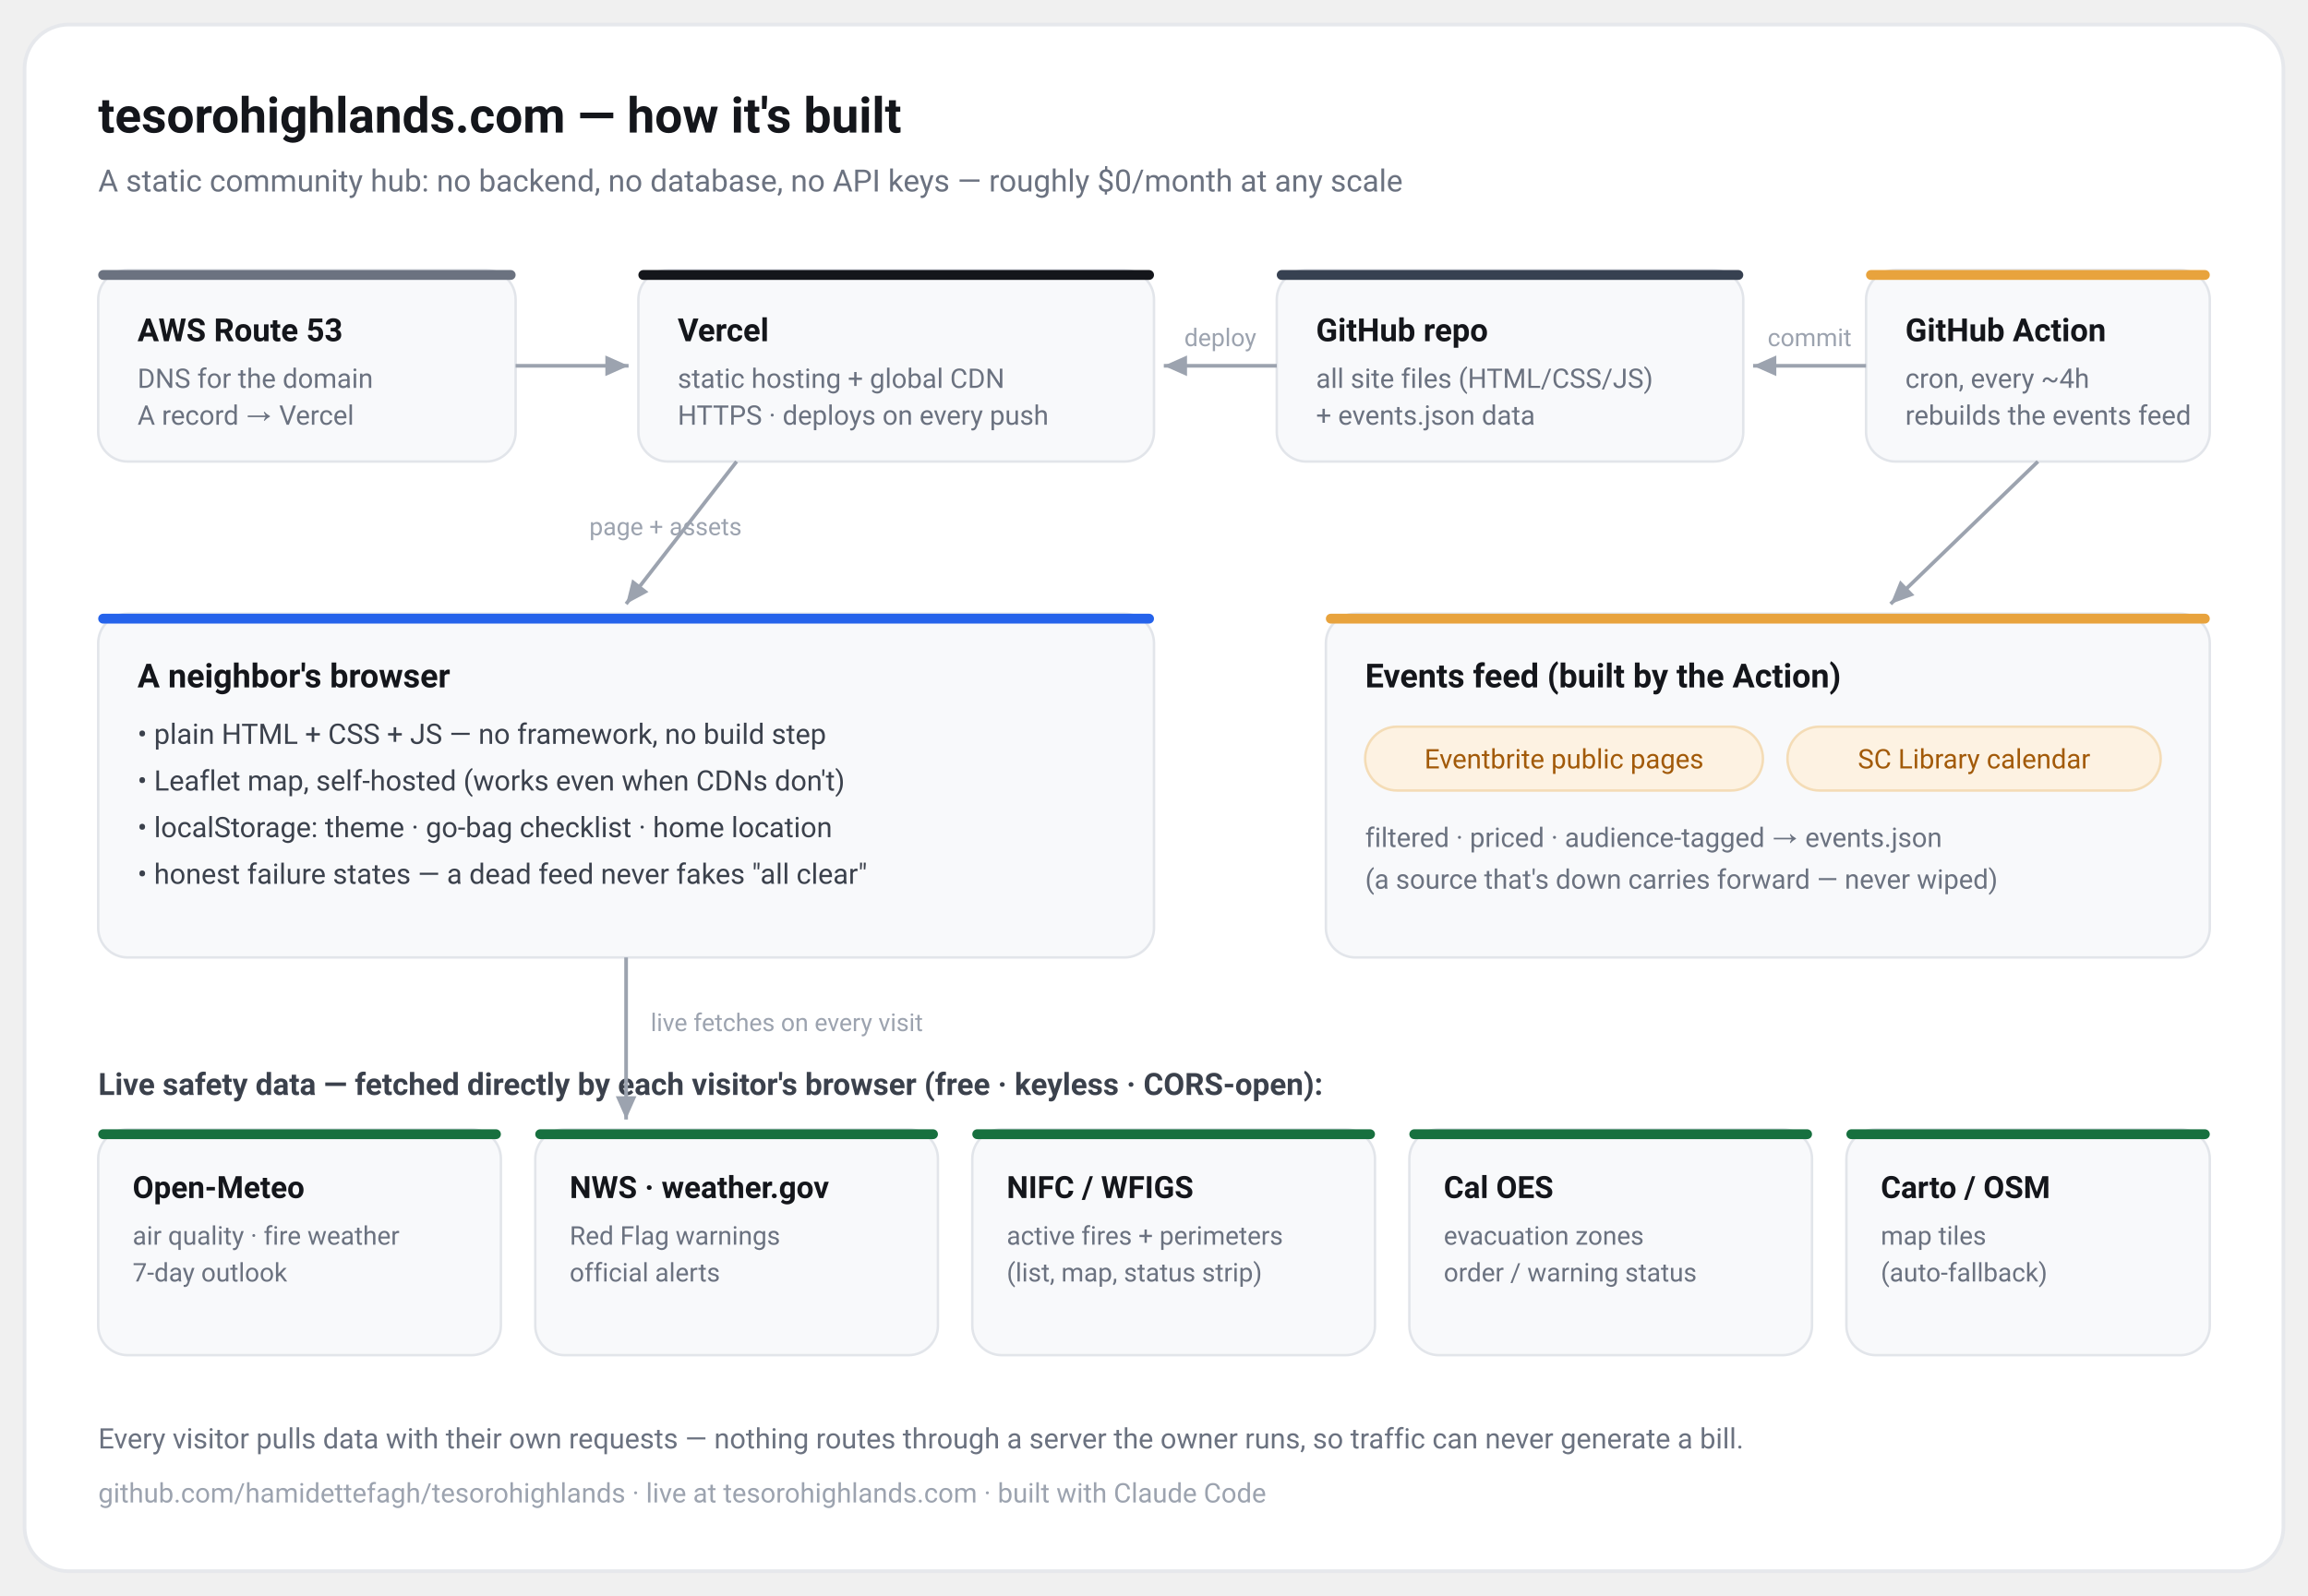
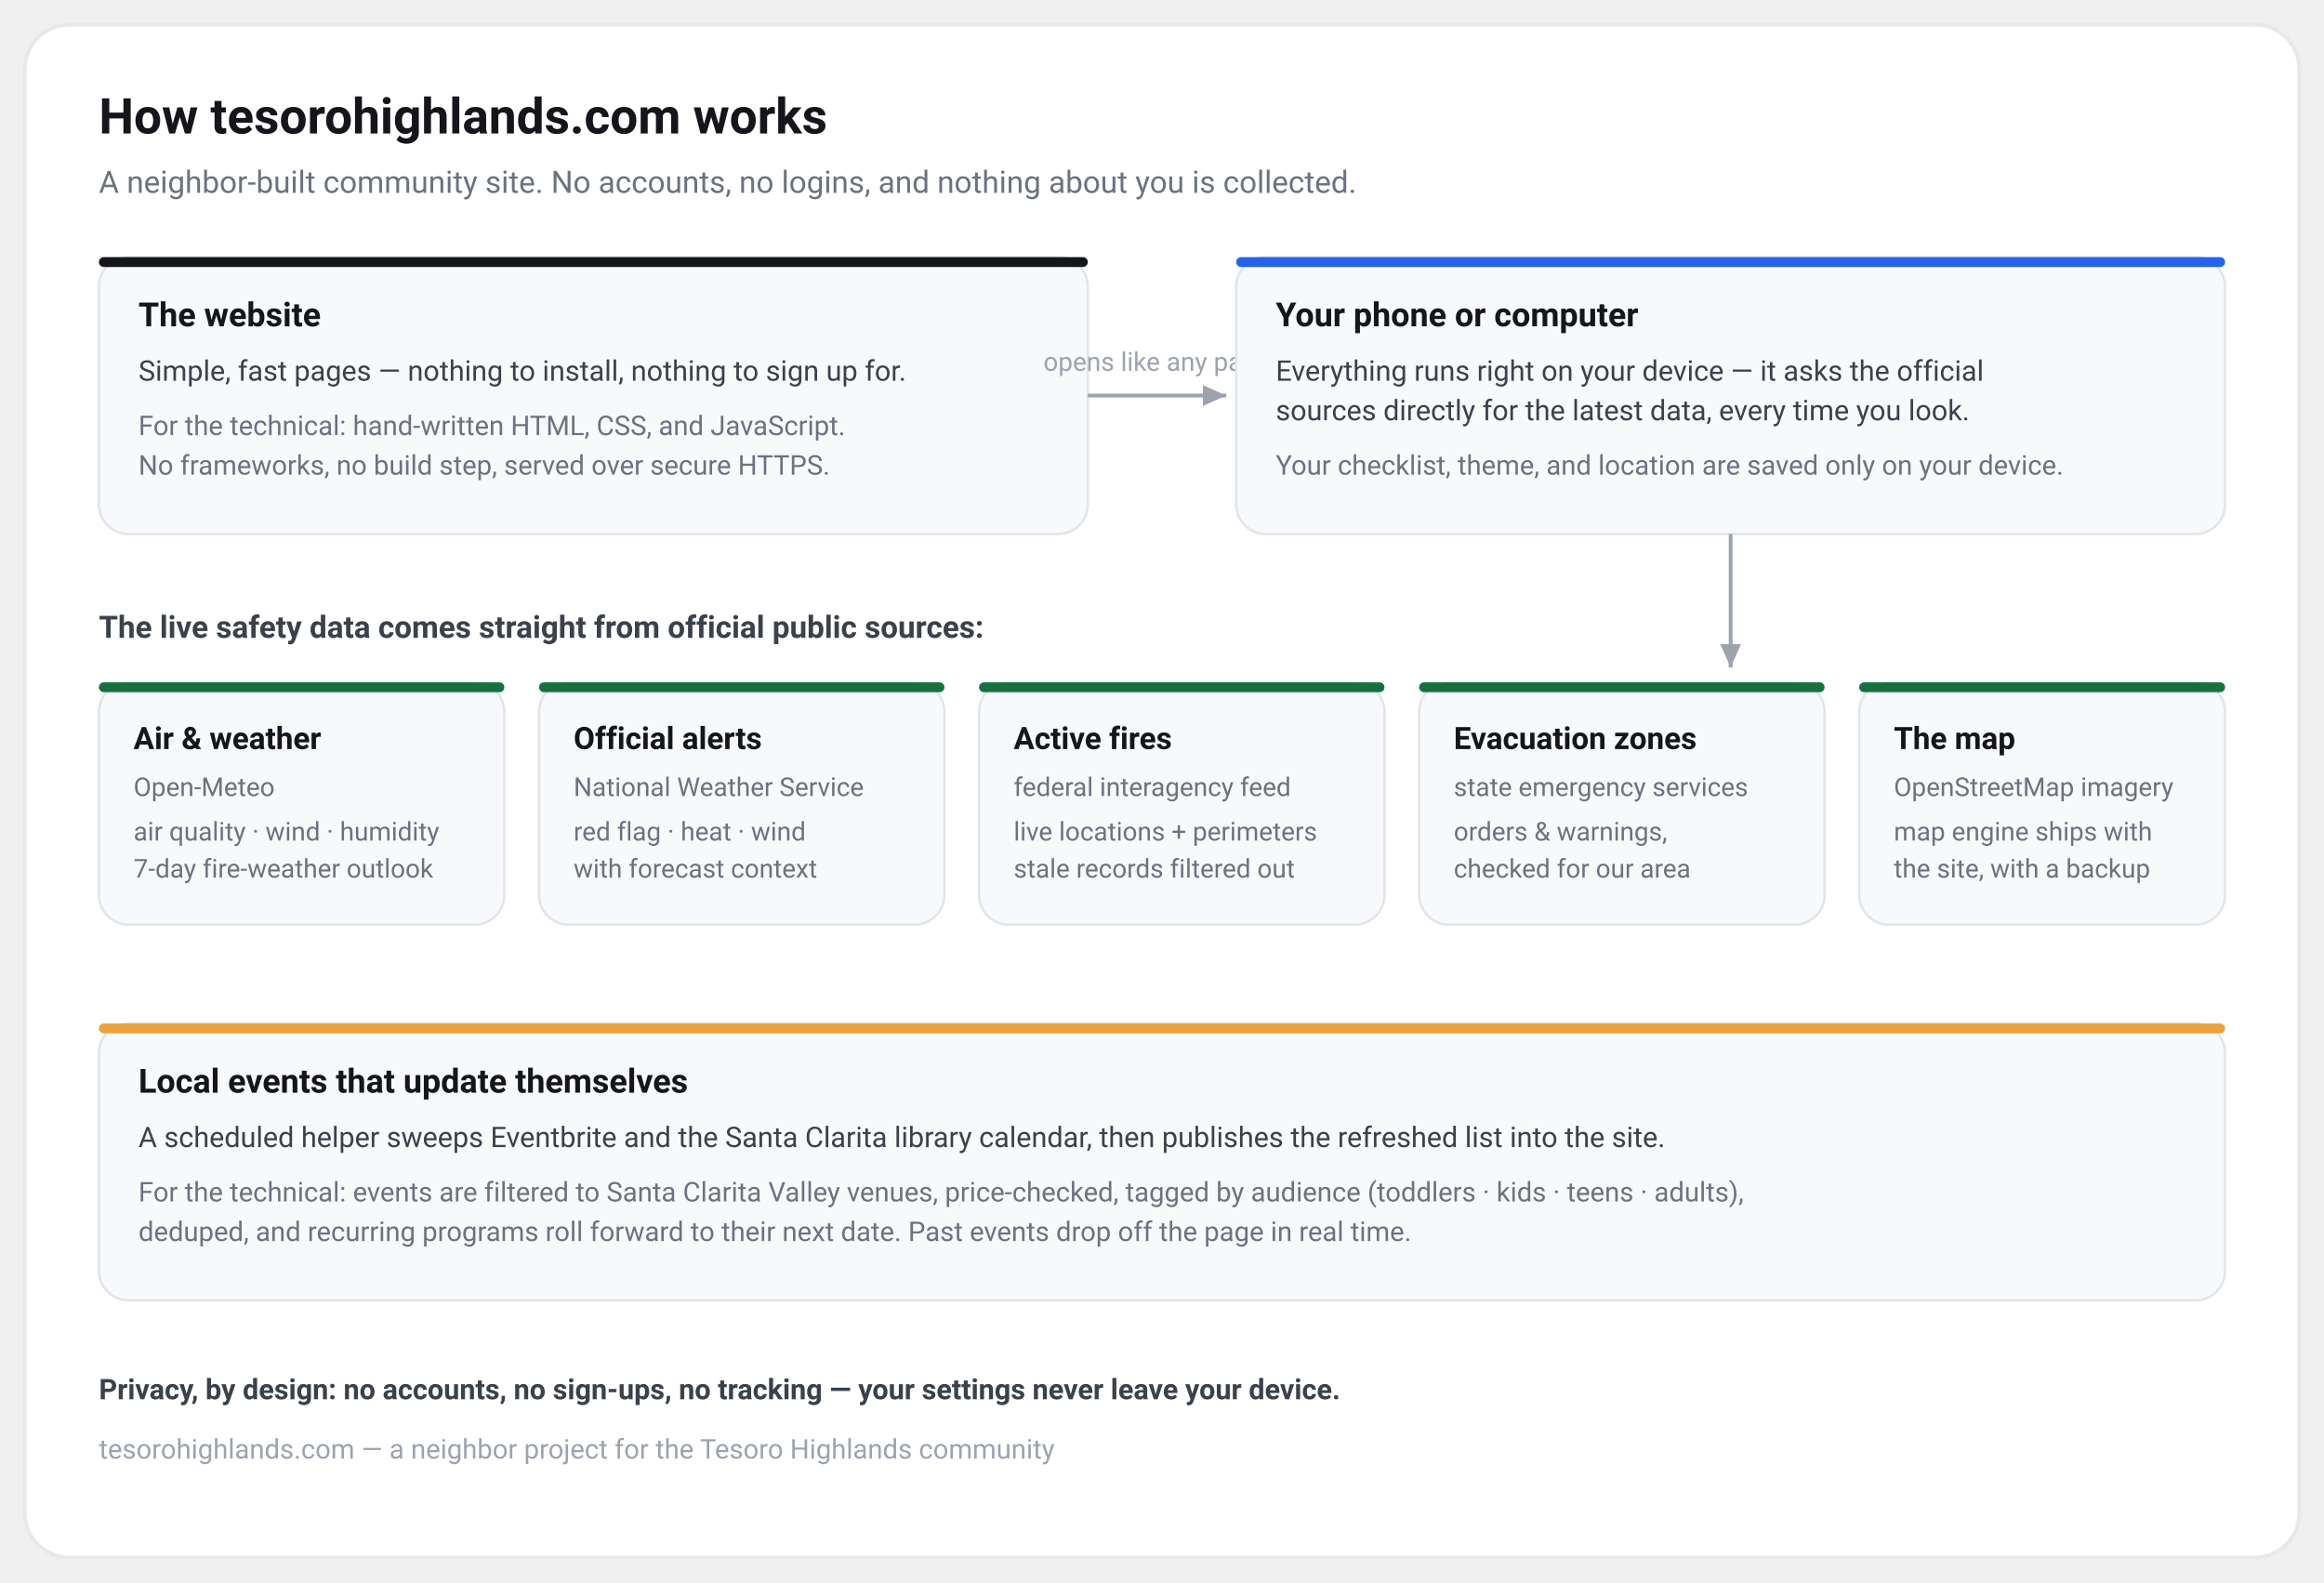
- <svg xmlns="http://www.w3.org/2000/svg" viewBox="0 0 940 650" font-family="-apple-system, 'Segoe UI', Roboto, Helvetica, Arial, sans-serif">
+ <svg xmlns="http://www.w3.org/2000/svg" viewBox="0 0 940 640" font-family="-apple-system, 'Segoe UI', Roboto, Helvetica, Arial, sans-serif">
  <defs>
    <marker id="arr" viewBox="0 0 10 10" refX="9" refY="5" markerWidth="7" markerHeight="7" orient="auto-start-reverse">
      <path d="M 0 1 L 9 5 L 0 9 z" fill="#9ca3af" />
    </marker>
  </defs>
-   <rect x="10" y="10" width="920" height="630" rx="18" fill="#ffffff" stroke="#e6e8ec" stroke-width="1.5" />
-   <text x="40" y="54" font-size="20" font-weight="700" fill="#14161b">tesorohighlands.com — how it's built</text>
-   <text x="40" y="78" font-size="12.5" fill="#6b7280">A static community hub: no backend, no database, no API keys — roughly $0/month at any scale</text>
+   <rect x="10" y="10" width="920" height="620" rx="18" fill="#ffffff" stroke="#e6e8ec" stroke-width="1.5" />
+   <text x="40" y="54" font-size="20" font-weight="700" fill="#14161b">How tesorohighlands.com works</text>
+   <text x="40" y="78" font-size="12.5" fill="#6b7280">A neighbor-built community site. No accounts, no logins, and nothing about you is collected.</text>
  <g>
-     <rect x="40" y="110" width="170" height="78" rx="12" fill="#f8f9fb" stroke="#e2e5ea" />
-     <rect x="40" y="110" width="170" height="4" rx="2" fill="#6b7280" />
-     <text x="56" y="139" font-size="13" font-weight="650" fill="#14161b">AWS Route 53</text>
-     <text x="56" y="158" font-size="11" fill="#6b7280">DNS for the domain</text>
-     <text x="56" y="173" font-size="11" fill="#6b7280">A record → Vercel</text>
+     <rect x="40" y="104" width="400" height="112" rx="12" fill="#f8f9fb" stroke="#e2e5ea" />
+     <rect x="40" y="104" width="400" height="4" rx="2" fill="#14161b" />
+     <text x="56" y="132" font-size="13.5" font-weight="650" fill="#14161b">The website</text>
+     <text x="56" y="154" font-size="11.5" fill="#3b414c">Simple, fast pages — nothing to install, nothing to sign up for.</text>
+     <text x="56" y="176" font-size="11" fill="#6b7280">For the technical: hand-written HTML, CSS, and JavaScript.</text>
+     <text x="56" y="192" font-size="11" fill="#6b7280">No frameworks, no build step, served over secure HTTPS.</text>
+   </g>
+   <line x1="440" y1="160" x2="496" y2="160" stroke="#9ca3af" stroke-width="1.5" marker-end="url(#arr)" />
+   <text x="468" y="150" font-size="10.5" fill="#9ca3af" text-anchor="middle">opens like any page</text>
+   <g>
+     <rect x="500" y="104" width="400" height="112" rx="12" fill="#f8f9fb" stroke="#e2e5ea" />
+     <rect x="500" y="104" width="400" height="4" rx="2" fill="#2563eb" />
+     <text x="516" y="132" font-size="13.5" font-weight="650" fill="#14161b">Your phone or computer</text>
+     <text x="516" y="154" font-size="11.5" fill="#3b414c">Everything runs right on your device — it asks the official</text>
+     <text x="516" y="170" font-size="11.5" fill="#3b414c">sources directly for the latest data, every time you look.</text>
+     <text x="516" y="192" font-size="11" fill="#6b7280">Your checklist, theme, and location are saved only on your device.</text>
+   </g>
+   <text x="40" y="258" font-size="12.5" font-weight="650" fill="#3b414c">The live safety data comes straight from official public sources:</text>
+   <line x1="700" y1="216" x2="700" y2="270" stroke="#9ca3af" stroke-width="1.5" marker-end="url(#arr)" />
+   <g>
+     <rect x="40" y="276" width="164" height="98" rx="12" fill="#f8f9fb" stroke="#e2e5ea" />
+     <rect x="40" y="276" width="164" height="4" rx="2" fill="#17703f" />
+     <text x="54" y="303" font-size="12.5" font-weight="650" fill="#14161b">Air &amp; weather</text>
+     <text x="54" y="322" font-size="10.5" fill="#6b7280">Open-Meteo</text>
+     <text x="54" y="340" font-size="10.5" fill="#6b7280">air quality · wind · humidity</text>
+     <text x="54" y="355" font-size="10.5" fill="#6b7280">7-day fire-weather outlook</text>
  </g>
  <g>
-     <rect x="260" y="110" width="210" height="78" rx="12" fill="#f8f9fb" stroke="#e2e5ea" />
-     <rect x="260" y="110" width="210" height="4" rx="2" fill="#14161b" />
-     <text x="276" y="139" font-size="13" font-weight="650" fill="#14161b">Vercel</text>
-     <text x="276" y="158" font-size="11" fill="#6b7280">static hosting + global CDN</text>
-     <text x="276" y="173" font-size="11" fill="#6b7280">HTTPS · deploys on every push</text>
+     <rect x="218" y="276" width="164" height="98" rx="12" fill="#f8f9fb" stroke="#e2e5ea" />
+     <rect x="218" y="276" width="164" height="4" rx="2" fill="#17703f" />
+     <text x="232" y="303" font-size="12.5" font-weight="650" fill="#14161b">Official alerts</text>
+     <text x="232" y="322" font-size="10.5" fill="#6b7280">National Weather Service</text>
+     <text x="232" y="340" font-size="10.5" fill="#6b7280">red flag · heat · wind</text>
+     <text x="232" y="355" font-size="10.5" fill="#6b7280">with forecast context</text>
  </g>
  <g>
-     <rect x="520" y="110" width="190" height="78" rx="12" fill="#f8f9fb" stroke="#e2e5ea" />
-     <rect x="520" y="110" width="190" height="4" rx="2" fill="#374151" />
-     <text x="536" y="139" font-size="13" font-weight="650" fill="#14161b">GitHub repo</text>
-     <text x="536" y="158" font-size="11" fill="#6b7280">all site files (HTML/CSS/JS)</text>
-     <text x="536" y="173" font-size="11" fill="#6b7280">+ events.json data</text>
+     <rect x="396" y="276" width="164" height="98" rx="12" fill="#f8f9fb" stroke="#e2e5ea" />
+     <rect x="396" y="276" width="164" height="4" rx="2" fill="#17703f" />
+     <text x="410" y="303" font-size="12.5" font-weight="650" fill="#14161b">Active fires</text>
+     <text x="410" y="322" font-size="10.5" fill="#6b7280">federal interagency feed</text>
+     <text x="410" y="340" font-size="10.5" fill="#6b7280">live locations + perimeters</text>
+     <text x="410" y="355" font-size="10.5" fill="#6b7280">stale records filtered out</text>
  </g>
  <g>
-     <rect x="760" y="110" width="140" height="78" rx="12" fill="#f8f9fb" stroke="#e2e5ea" />
-     <rect x="760" y="110" width="140" height="4" rx="2" fill="#e8a33d" />
-     <text x="776" y="139" font-size="13" font-weight="650" fill="#14161b">GitHub Action</text>
-     <text x="776" y="158" font-size="11" fill="#6b7280">cron, every ~4h</text>
-     <text x="776" y="173" font-size="11" fill="#6b7280">rebuilds the events feed</text>
-   </g>
-   <line x1="210" y1="149" x2="256" y2="149" stroke="#9ca3af" stroke-width="1.5" marker-end="url(#arr)" />
-   <line x1="520" y1="149" x2="474" y2="149" stroke="#9ca3af" stroke-width="1.5" marker-end="url(#arr)" />
-   <text x="497" y="141" font-size="10" fill="#9ca3af" text-anchor="middle">deploy</text>
-   <line x1="760" y1="149" x2="714" y2="149" stroke="#9ca3af" stroke-width="1.5" marker-end="url(#arr)" />
-   <text x="737" y="141" font-size="10" fill="#9ca3af" text-anchor="middle">commit</text>
-   <g>
-     <rect x="40" y="250" width="430" height="140" rx="12" fill="#f8f9fb" stroke="#e2e5ea" />
-     <rect x="40" y="250" width="430" height="4" rx="2" fill="#2563eb" />
-     <text x="56" y="280" font-size="13.5" font-weight="650" fill="#14161b">A neighbor's browser</text>
-     <text x="56" y="303" font-size="11.5" fill="#3b414c">• plain HTML + CSS + JS — no framework, no build step</text>
-     <text x="56" y="322" font-size="11.5" fill="#3b414c">• Leaflet map, self-hosted (works even when CDNs don't)</text>
-     <text x="56" y="341" font-size="11.5" fill="#3b414c">• localStorage: theme · go-bag checklist · home location</text>
-     <text x="56" y="360" font-size="11.5" fill="#3b414c">• honest failure states — a dead feed never fakes "all clear"</text>
+     <rect x="574" y="276" width="164" height="98" rx="12" fill="#f8f9fb" stroke="#e2e5ea" />
+     <rect x="574" y="276" width="164" height="4" rx="2" fill="#17703f" />
+     <text x="588" y="303" font-size="12.5" font-weight="650" fill="#14161b">Evacuation zones</text>
+     <text x="588" y="322" font-size="10.5" fill="#6b7280">state emergency services</text>
+     <text x="588" y="340" font-size="10.5" fill="#6b7280">orders &amp; warnings,</text>
+     <text x="588" y="355" font-size="10.5" fill="#6b7280">checked for our area</text>
  </g>
  <g>
-     <rect x="540" y="250" width="360" height="140" rx="12" fill="#f8f9fb" stroke="#e2e5ea" />
-     <rect x="540" y="250" width="360" height="4" rx="2" fill="#e8a33d" />
-     <text x="556" y="280" font-size="13.5" font-weight="650" fill="#14161b">Events feed (built by the Action)</text>
-     <rect x="556" y="296" width="162" height="26" rx="13" fill="#fdf2e2" stroke="#f4dcb6" />
-     <text x="637" y="313" font-size="11" fill="#a25a09" text-anchor="middle">Eventbrite public pages</text>
-     <rect x="728" y="296" width="152" height="26" rx="13" fill="#fdf2e2" stroke="#f4dcb6" />
-     <text x="804" y="313" font-size="11" fill="#a25a09" text-anchor="middle">SC Library calendar</text>
-     <text x="556" y="345" font-size="11" fill="#6b7280">filtered · priced · audience-tagged → events.json</text>
-     <text x="556" y="362" font-size="11" fill="#6b7280">(a source that's down carries forward — never wiped)</text>
-   </g>
-   <line x1="300" y1="188" x2="255" y2="246" stroke="#9ca3af" stroke-width="1.5" marker-end="url(#arr)" />
-   <text x="240" y="218" font-size="10" fill="#9ca3af">page + assets</text>
-   <line x1="830" y1="188" x2="770" y2="246" stroke="#9ca3af" stroke-width="1.5" marker-end="url(#arr)" />
-   <text x="40" y="446" font-size="12.5" font-weight="650" fill="#3b414c">Live safety data — fetched directly by each visitor's browser (free · keyless · CORS-open):</text>
-   <line x1="255" y1="390" x2="255" y2="456" stroke="#9ca3af" stroke-width="1.5" marker-end="url(#arr)" />
-   <text x="265" y="420" font-size="10" fill="#9ca3af">live fetches on every visit</text>
-   <g>
-     <rect x="40" y="460" width="164" height="92" rx="12" fill="#f8f9fb" stroke="#e2e5ea" />
-     <rect x="40" y="460" width="164" height="4" rx="2" fill="#17703f" />
-     <text x="54" y="488" font-size="12.5" font-weight="650" fill="#14161b">Open-Meteo</text>
-     <text x="54" y="507" font-size="10.5" fill="#6b7280">air quality · fire weather</text>
-     <text x="54" y="522" font-size="10.5" fill="#6b7280">7-day outlook</text>
+     <rect x="752" y="276" width="148" height="98" rx="12" fill="#f8f9fb" stroke="#e2e5ea" />
+     <rect x="752" y="276" width="148" height="4" rx="2" fill="#17703f" />
+     <text x="766" y="303" font-size="12.5" font-weight="650" fill="#14161b">The map</text>
+     <text x="766" y="322" font-size="10.5" fill="#6b7280">OpenStreetMap imagery</text>
+     <text x="766" y="340" font-size="10.5" fill="#6b7280">map engine ships with</text>
+     <text x="766" y="355" font-size="10.5" fill="#6b7280">the site, with a backup</text>
  </g>
  <g>
-     <rect x="218" y="460" width="164" height="92" rx="12" fill="#f8f9fb" stroke="#e2e5ea" />
-     <rect x="218" y="460" width="164" height="4" rx="2" fill="#17703f" />
-     <text x="232" y="488" font-size="12.5" font-weight="650" fill="#14161b">NWS · weather.gov</text>
-     <text x="232" y="507" font-size="10.5" fill="#6b7280">Red Flag warnings</text>
-     <text x="232" y="522" font-size="10.5" fill="#6b7280">official alerts</text>
+     <rect x="40" y="414" width="860" height="112" rx="12" fill="#f8f9fb" stroke="#e2e5ea" />
+     <rect x="40" y="414" width="860" height="4" rx="2" fill="#e8a33d" />
+     <text x="56" y="442" font-size="13.5" font-weight="650" fill="#14161b">Local events that update themselves</text>
+     <text x="56" y="464" font-size="11.5" fill="#3b414c">A scheduled helper sweeps Eventbrite and the Santa Clarita library calendar, then publishes the refreshed list into the site.</text>
+     <text x="56" y="486" font-size="11" fill="#6b7280">For the technical: events are filtered to Santa Clarita Valley venues, price-checked, tagged by audience (toddlers · kids · teens · adults),</text>
+     <text x="56" y="502" font-size="11" fill="#6b7280">deduped, and recurring programs roll forward to their next date. Past events drop off the page in real time.</text>
  </g>
-   <g>
-     <rect x="396" y="460" width="164" height="92" rx="12" fill="#f8f9fb" stroke="#e2e5ea" />
-     <rect x="396" y="460" width="164" height="4" rx="2" fill="#17703f" />
-     <text x="410" y="488" font-size="12.5" font-weight="650" fill="#14161b">NIFC / WFIGS</text>
-     <text x="410" y="507" font-size="10.5" fill="#6b7280">active fires + perimeters</text>
-     <text x="410" y="522" font-size="10.5" fill="#6b7280">(list, map, status strip)</text>
-   </g>
-   <g>
-     <rect x="574" y="460" width="164" height="92" rx="12" fill="#f8f9fb" stroke="#e2e5ea" />
-     <rect x="574" y="460" width="164" height="4" rx="2" fill="#17703f" />
-     <text x="588" y="488" font-size="12.5" font-weight="650" fill="#14161b">Cal OES</text>
-     <text x="588" y="507" font-size="10.5" fill="#6b7280">evacuation zones</text>
-     <text x="588" y="522" font-size="10.5" fill="#6b7280">order / warning status</text>
-   </g>
-   <g>
-     <rect x="752" y="460" width="148" height="92" rx="12" fill="#f8f9fb" stroke="#e2e5ea" />
-     <rect x="752" y="460" width="148" height="4" rx="2" fill="#17703f" />
-     <text x="766" y="488" font-size="12.5" font-weight="650" fill="#14161b">Carto / OSM</text>
-     <text x="766" y="507" font-size="10.5" fill="#6b7280">map tiles</text>
-     <text x="766" y="522" font-size="10.5" fill="#6b7280">(auto-fallback)</text>
-   </g>
-   <text x="40" y="590" font-size="11.5" fill="#6b7280">Every visitor pulls data with their own requests — nothing routes through a server the owner runs, so traffic can never generate a bill.</text>
-   <text x="40" y="612" font-size="11" fill="#9ca3af">github.com/hamidettefagh/tesorohighlands  ·  live at tesorohighlands.com  ·  built with Claude Code</text>
+   <text x="40" y="566" font-size="11.5" font-weight="650" fill="#3b414c">Privacy, by design: no accounts, no sign-ups, no tracking — your settings never leave your device.</text>
+   <text x="40" y="590" font-size="11" fill="#9ca3af">tesorohighlands.com — a neighbor project for the Tesoro Highlands community</text>
</svg>
